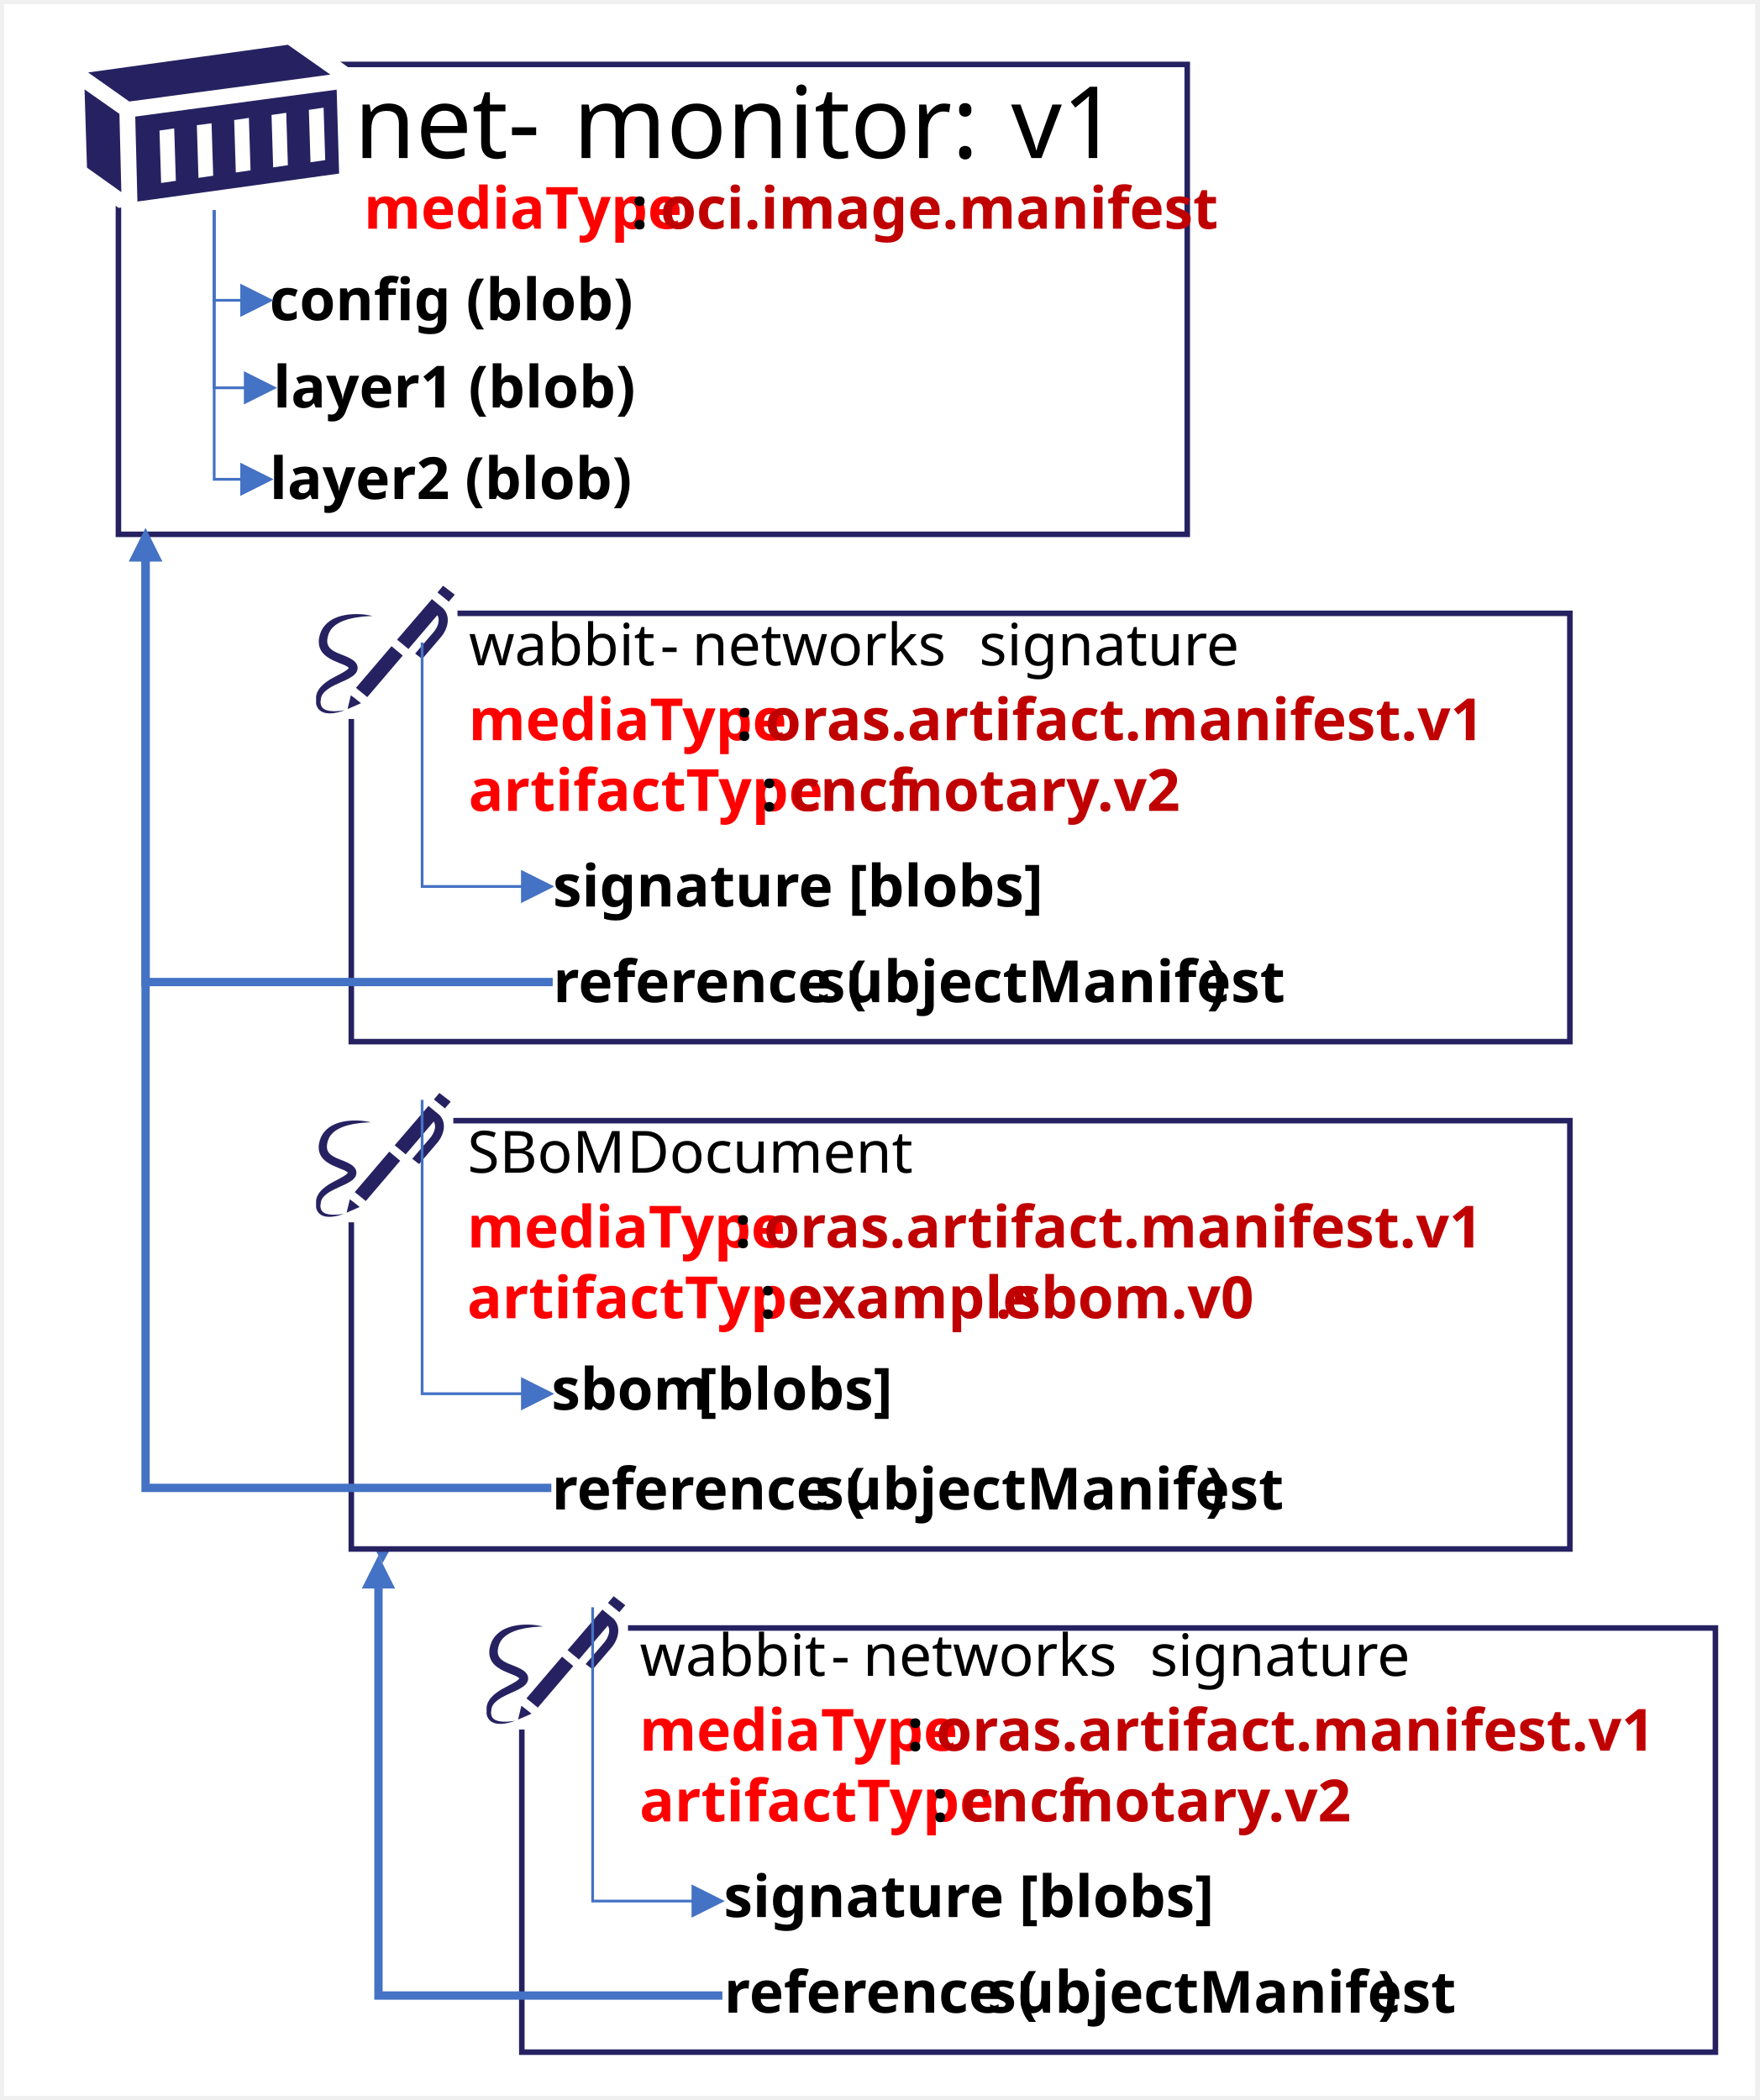
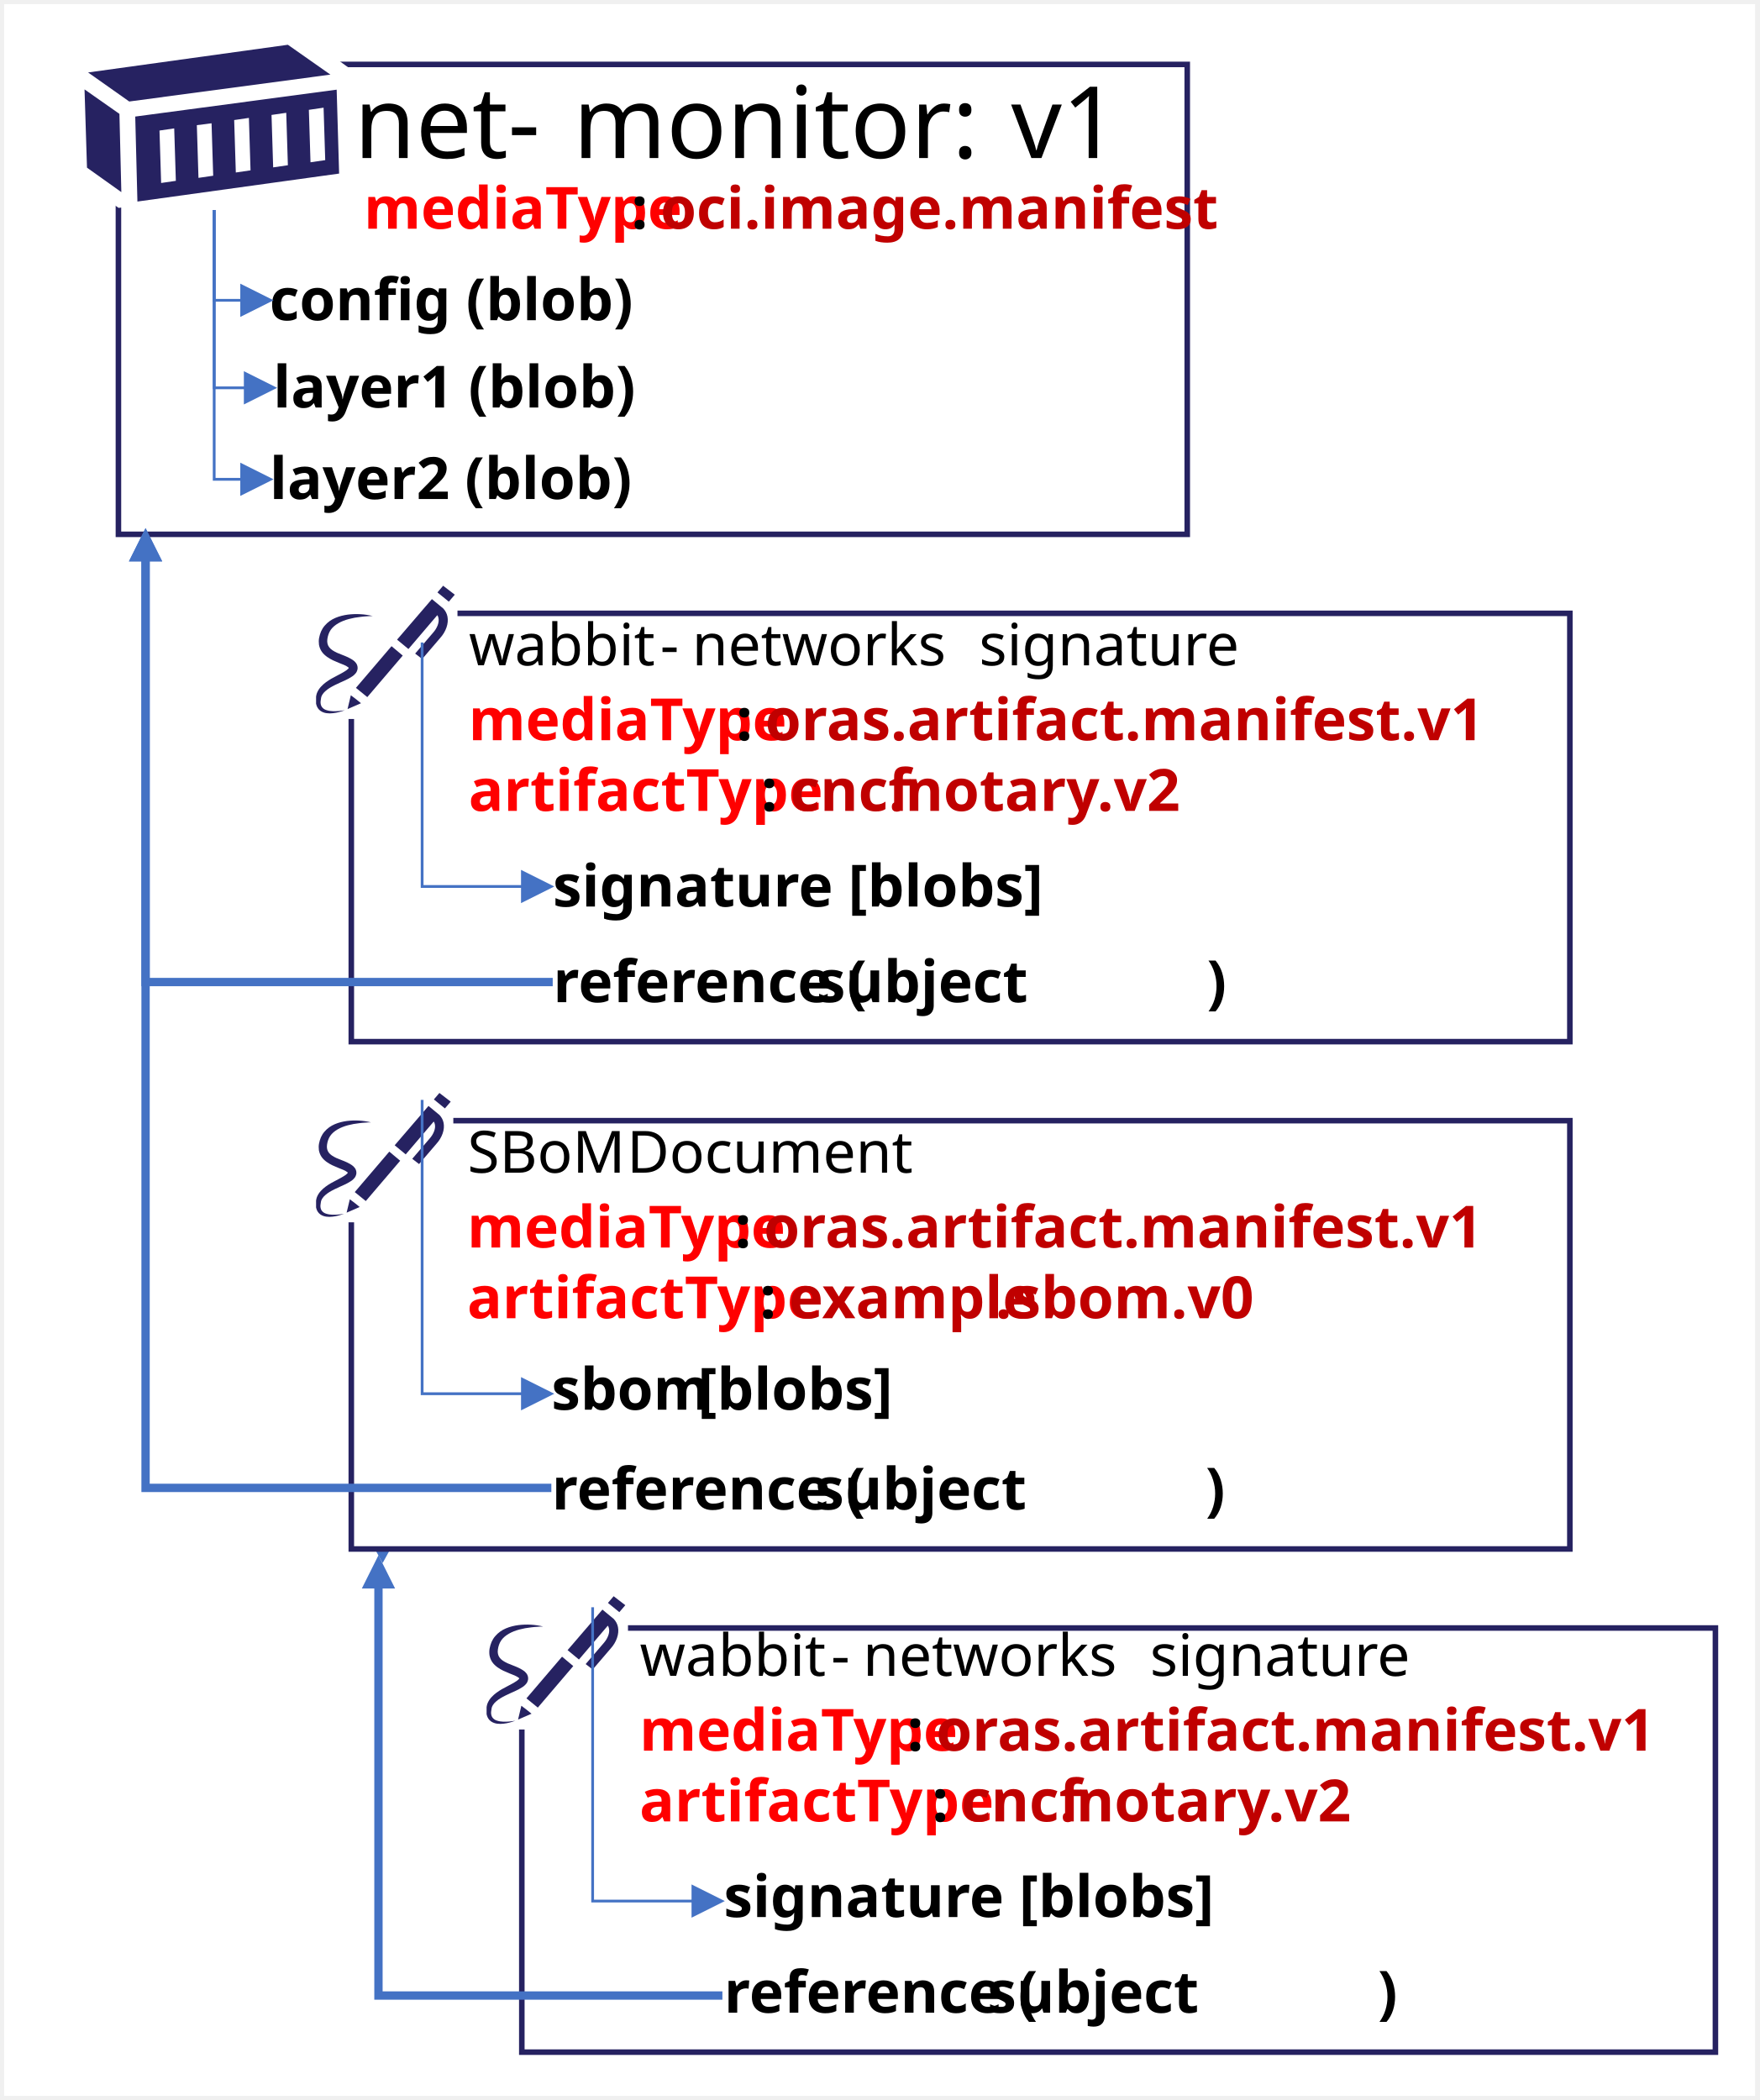
<svg xmlns="http://www.w3.org/2000/svg" width="423" height="505" overflow="hidden">
  <defs>
    <clipPath id="clip0">
      <rect x="889" y="-8" width="423" height="505" />
    </clipPath>
    <clipPath id="clip1">
      <rect x="909" y="0" width="62" height="42" />
    </clipPath>
    <clipPath id="clip2">
      <rect x="909" y="0" width="62" height="43" />
    </clipPath>
    <clipPath id="clip3">
      <rect x="909" y="-10" width="62" height="62" />
    </clipPath>
    <clipPath id="clip4">
      <rect x="965" y="132" width="34" height="34" />
    </clipPath>
    <clipPath id="clip5">
      <rect x="965" y="132" width="34" height="34" />
    </clipPath>
    <clipPath id="clip6">
      <rect x="964" y="132" width="36" height="34" />
    </clipPath>
    <clipPath id="clip7">
      <rect x="964" y="132" width="36" height="34" />
    </clipPath>
    <clipPath id="clip8">
      <rect x="964" y="132" width="35" height="34" />
    </clipPath>
    <clipPath id="clip9">
      <rect x="964" y="132" width="35" height="34" />
    </clipPath>
    <clipPath id="clip10">
      <rect x="964" y="132" width="35" height="34" />
    </clipPath>
    <clipPath id="clip11">
      <rect x="964" y="132" width="35" height="34" />
    </clipPath>
    <clipPath id="clip12">
      <rect x="965" y="254" width="33" height="33" />
    </clipPath>
    <clipPath id="clip13">
      <rect x="965" y="254" width="33" height="33" />
    </clipPath>
    <clipPath id="clip14">
      <rect x="964" y="254" width="35" height="33" />
    </clipPath>
    <clipPath id="clip15">
      <rect x="964" y="254" width="35" height="33" />
    </clipPath>
    <clipPath id="clip16">
      <rect x="964" y="254" width="34" height="33" />
    </clipPath>
    <clipPath id="clip17">
      <rect x="964" y="254" width="34" height="33" />
    </clipPath>
    <clipPath id="clip18">
      <rect x="964" y="254" width="34" height="33" />
    </clipPath>
    <clipPath id="clip19">
      <rect x="964" y="254" width="34" height="33" />
    </clipPath>
    <clipPath id="clip20">
      <rect x="1006" y="375" width="34" height="34" />
    </clipPath>
    <clipPath id="clip21">
      <rect x="1006" y="375" width="34" height="34" />
    </clipPath>
    <clipPath id="clip22">
      <rect x="1005" y="375" width="36" height="34" />
    </clipPath>
    <clipPath id="clip23">
      <rect x="1005" y="375" width="36" height="34" />
    </clipPath>
    <clipPath id="clip24">
      <rect x="1005" y="375" width="35" height="34" />
    </clipPath>
    <clipPath id="clip25">
      <rect x="1005" y="375" width="35" height="34" />
    </clipPath>
    <clipPath id="clip26">
      <rect x="1005" y="375" width="35" height="34" />
    </clipPath>
    <clipPath id="clip27">
      <rect x="1005" y="375" width="35" height="34" />
    </clipPath>
  </defs>
  <g clip-path="url(#clip0)" transform="translate(-889 8)">
    <rect x="890" y="-7" width="421" height="503" fill="#FFFFFF" />
    <path d="M930.5 110.5 925 119.5 919.5 110.5Z" stroke="#4472C4" stroke-width="1.333" stroke-miterlimit="8" fill="none" fill-rule="evenodd" />
    <path d="M917.475 7.492 1174.47 7.492 1174.47 120.492 917.475 120.492Z" stroke="#262261" stroke-width="1.333" stroke-miterlimit="8" fill="#FFFFFF" fill-rule="evenodd" />
    <text font-family="Consolas,Consolas_MSFontService,sans-serif" font-weight="400" font-size="24" transform="translate(974.122 30)">net-<tspan font-size="24" x="52.667" y="0">monitor:</tspan>
      <tspan font-size="24" x="158" y="0">v1</tspan>
    </text>
    <path d="M961.349-0.008 974.438 9.436C974.621 17.886 974.793 26.335 974.977 34.785L917.523 41.992 906.031 34.039C905.848 25.424 906.203 15.815 906.031 7.199L961.349-0.008Z" fill="#FFFFFF" fill-rule="evenodd" />
    <g clip-path="url(#clip1)">
      <g clip-path="url(#clip2)">
        <g clip-path="url(#clip3)">
          <path d="M60.724 43.328 60.142 23.151 12.352 29.618 12.869 50.053 60.724 43.328ZM57.038 27.484 57.426 40.094 53.934 40.612 53.545 28.001 57.038 27.484ZM48.178 28.713 48.566 41.323 45.074 41.84 44.686 29.23 48.178 28.713ZM39.318 29.942 39.706 42.552 36.214 43.069 35.826 30.459 39.318 29.942ZM30.459 31.235 30.847 43.845 27.355 44.362 26.967 31.688 30.459 31.235ZM21.599 32.464 21.987 45.074 18.495 45.591 18.107 32.981 21.599 32.464Z" fill="#262261" transform="matrix(1.01346 0 0 1 909 -9.58817)" />
          <path d="M0.905 41.905 9.054 47.79 8.601 28.971 0.323 23.087Z" fill="#262261" transform="matrix(1.01346 0 0 1 909 -9.58817)" />
          <path d="M58.654 19.53 48.566 12.352 1.164 19.012 10.929 25.997Z" fill="#262261" transform="matrix(1.01346 0 0 1 909 -9.58817)" />
        </g>
      </g>
    </g>
    <text font-family="Calibri,Calibri_MSFontService,sans-serif" font-weight="700" font-size="14" transform="translate(954.667 90)">layer1 (blob)<tspan font-size="14" x="-0.86" y="22">layer2 (blob)</tspan>
    </text>
    <path d="M948.97 85.597 940.167 85.597 940.167 42.5 940.833 42.5 940.833 85.264 940.5 84.93 948.97 84.93ZM947.637 81.264 955.637 85.264 947.637 89.264Z" fill="#4472C4" />
    <path d="M948.11 107.592 940.167 107.592 940.167 42.5 940.833 42.5 940.833 107.259 940.5 106.925 948.11 106.925ZM946.777 103.259 954.777 107.259 946.777 111.259Z" fill="#4472C4" />
    <text font-family="Calibri,Calibri_MSFontService,sans-serif" font-weight="700" font-size="14" transform="translate(953.807 69)">config (blob)</text>
    <path d="M948.11 64.548 940.167 64.548 940.167 42.5 940.833 42.5 940.833 64.215 940.5 63.881 948.11 63.881ZM946.777 60.215 954.777 64.215 946.777 68.215Z" fill="#4472C4" />
    <text fill="#FF0000" font-family="Calibri,Calibri_MSFontService,sans-serif" font-weight="700" font-size="14" transform="translate(976.466 47)">mediaType<tspan fill="#000000" font-size="14" x="64.333" y="0">: </tspan>
      <tspan fill="#C00000" font-size="14" x="71.333" y="0">oci.image.manifest</tspan>
    </text>
    <path d="M973.471 139.493 1266.47 139.493 1266.47 242.493 973.471 242.493Z" stroke="#262261" stroke-width="1.333" stroke-miterlimit="8" fill="#FFFFFF" fill-rule="evenodd" />
    <g clip-path="url(#clip4)">
      <g clip-path="url(#clip5)">
        <g clip-path="url(#clip6)">
          <g clip-path="url(#clip7)">
            <path d="M188.645 275.839 223.742 275.839 223.742 308.742 188.645 308.742Z" fill="#FFFFFF" transform="matrix(1.00067 0 0 1 775.668 -143.839)" />
            <g clip-path="url(#clip8)">
              <g clip-path="url(#clip9)">
                <g clip-path="url(#clip10)">
                  <g clip-path="url(#clip11)">
                    <path d="M20.353 16.83 17.788 14.572 9.646 24.594 12.246 26.818Z" fill="#262261" transform="matrix(1.05141 0 0 1 964.44 132.82)" />
                    <path d="M9.851 27.468 8.483 26.373 7.731 29.691 10.809 28.289Z" fill="#262261" transform="matrix(1.05141 0 0 1 964.44 132.82)" />
                    <path d="M28.289 1.642 30.889 3.865 32.257 2.189 29.589 0.034Z" fill="#262261" transform="matrix(1.05141 0 0 1 964.44 132.82)" />
                    <path d="M23.192 16.351 24.8 17.651 28.87 12.656C30.239 11.083 30.889 9.099 30.581 7.457 30.444 6.704 30.102 6.055 29.623 5.507L27.023 3.25 19.053 12.998 21.653 15.256 28.255 7.115C28.392 7.32 28.494 7.56 28.528 7.833 28.733 8.86 28.22 10.228 27.297 11.322L23.192 16.351Z" fill="#262261" transform="matrix(1.05141 0 0 1 964.44 132.82)" />
                    <path d="M1.745 26.715C1.813 26.544 1.881 26.373 1.984 26.202 2.189 25.86 2.429 25.587 2.737 25.313 3.318 24.766 4.071 24.321 4.857 23.91 5.644 23.5 6.465 23.124 7.32 22.713 7.731 22.508 8.175 22.268 8.62 21.96 8.86 21.824 9.065 21.653 9.304 21.413 9.544 21.174 9.783 20.9 9.92 20.456 10.091 20.045 10.057 19.498 9.92 19.122 9.783 18.711 9.509 18.403 9.27 18.164 8.757 17.719 8.278 17.48 7.833 17.24 6.944 16.795 6.089 16.522 5.302 16.145 4.549 15.769 3.9 15.359 3.523 14.811 3.147 14.298 3.01 13.614 3.113 12.862 3.215 12.075 3.455 11.322 3.865 10.672 4.721 9.373 6.328 8.517 8.039 8.039 8.894 7.799 9.783 7.628 10.707 7.525 11.151 7.457 11.63 7.423 12.075 7.389 12.52 7.354 12.998 7.32 13.477 7.32 11.63 6.841 9.715 6.739 7.799 6.978 6.841 7.115 5.884 7.354 4.96 7.765 4.036 8.175 3.181 8.791 2.497 9.646 2.155 10.057 1.881 10.536 1.676 11.014 1.471 11.528 1.334 12.007 1.231 12.554 1.129 13.101 1.129 13.648 1.197 14.23 1.3 14.811 1.505 15.393 1.847 15.906 2.189 16.419 2.6 16.795 3.044 17.137 3.489 17.48 3.934 17.719 4.378 17.959 5.268 18.403 6.157 18.745 6.944 19.087 7.32 19.258 7.662 19.463 7.867 19.635 7.97 19.703 8.004 19.771 8.004 19.805 8.004 19.84 8.004 19.805 8.004 19.805 8.004 19.805 7.97 19.908 7.867 20.011 7.765 20.113 7.628 20.216 7.491 20.353 7.183 20.592 6.807 20.797 6.431 21.037 5.644 21.482 4.823 21.926 4.002 22.405 3.181 22.918 2.36 23.5 1.676 24.287 1.334 24.663 1.026 25.142 0.821 25.621 0.718 25.86 0.616 26.134 0.582 26.407 0.513 26.681 0.513 26.921 0.479 27.16 0.445 27.673 0.445 28.186 0.616 28.733 0.753 29.247 1.06 29.76 1.505 30.102 1.95 30.444 2.463 30.615 2.942 30.683 3.455 30.752 3.934 30.752 4.413 30.683 5.37 30.581 6.26 30.307 7.115 29.965 6.191 30.136 5.268 30.239 4.378 30.204 3.934 30.17 3.489 30.136 3.079 29.999 2.668 29.896 2.292 29.691 2.052 29.418 1.539 28.905 1.471 28.084 1.642 27.263 1.642 27.126 1.71 26.886 1.745 26.715Z" fill="#262261" transform="matrix(1.05141 0 0 1 964.44 132.82)" />
                  </g>
                </g>
              </g>
            </g>
          </g>
        </g>
      </g>
    </g>
    <text font-family="Consolas,Consolas_MSFontService,sans-serif" font-weight="400" font-size="14" transform="translate(1001.74 152)">wabbit<tspan font-size="14" x="46" y="0">-</tspan>
      <tspan font-size="14" x="53.667" y="0">networks </tspan>
      <tspan font-size="14" x="122.667" y="0">signature</tspan>
      <tspan font-family="Calibri,Calibri_MSFontService,sans-serif" font-weight="700" font-size="14" x="20.184" y="58">signature [blobs]</tspan>
    </text>
    <path d="M1015.61 205.514 990.167 205.514 990.167 146.5 990.833 146.5 990.833 205.181 990.5 204.847 1015.61 204.847ZM1014.28 201.181 1022.28 205.181 1014.28 209.181Z" fill="#4472C4" />
-     <text font-family="Calibri,Calibri_MSFontService,sans-serif" font-weight="700" font-size="14" transform="translate(1021.99 233)">reference (<tspan font-size="14" x="63.333" y="0">subjectManifest</tspan>
+     <text font-family="Calibri,Calibri_MSFontService,sans-serif" font-weight="700" font-size="14" transform="translate(1021.99 233)">reference (<tspan font-size="14" x="63.333" y="0">subject</tspan>
      <tspan font-size="14" x="157.167" y="0">)</tspan>
      <tspan fill="#FF0000" font-size="14" x="-20.342" y="-63">mediaType</tspan>
      <tspan font-size="14" x="43.991" y="-63">: </tspan>
      <tspan fill="#C00000" font-size="14" x="50.991" y="-63">oras.artifact.manifest.v1</tspan>
      <tspan fill="#FF0000" font-size="14" x="-20.342" y="-46">artifactType</tspan>
      <tspan font-size="14" x="49.991" y="-46">: </tspan>
      <tspan fill="#C00000" font-size="14" x="56.991" y="-46">cncf</tspan>
      <tspan fill="#C00000" font-size="14" x="80.658" y="-46">.notary.v2</tspan>
    </text>
    <path d="M1021.9 229.155 923 229.155 923 125.667 925 125.667 925 228.155 924 227.155 1021.9 227.155ZM920 127 924 119 928 127Z" fill="#4472C4" />
    <path d="M986.5 356.5 981 366.5 975.5 356.5Z" stroke="#4472C4" stroke-width="1.333" stroke-miterlimit="8" fill="none" fill-rule="evenodd" />
    <path d="M973.471 261.493 1266.47 261.493 1266.47 364.493 973.471 364.493Z" stroke="#262261" stroke-width="1.333" stroke-miterlimit="8" fill="#FFFFFF" fill-rule="evenodd" />
    <g clip-path="url(#clip12)">
      <g clip-path="url(#clip13)">
        <g clip-path="url(#clip14)">
          <g clip-path="url(#clip15)">
            <path d="M183.097 267.726 217.161 267.726 217.161 299.661 183.097 299.661Z" fill="#FFFFFF" transform="matrix(1.00067 0 0 1 781.237 -13.7258)" />
            <g clip-path="url(#clip16)">
              <g clip-path="url(#clip17)">
                <g clip-path="url(#clip18)">
                  <g clip-path="url(#clip19)">
                    <path d="M19.754 16.335 17.264 14.143 9.363 23.871 11.886 26.029Z" fill="#262261" transform="matrix(1.05141 0 0 1 964.456 254.796)" />
                    <path d="M9.562 26.66 8.234 25.598 7.503 28.818 10.491 27.457Z" fill="#262261" transform="matrix(1.05141 0 0 1 964.456 254.796)" />
                    <path d="M27.457 1.594 29.98 3.752 31.308 2.125 28.718 0.033Z" fill="#262261" transform="matrix(1.05141 0 0 1 964.456 254.796)" />
                    <path d="M22.51 15.87 24.07 17.131 28.021 12.284C29.349 10.757 29.98 8.831 29.681 7.238 29.549 6.507 29.216 5.877 28.752 5.345L26.228 3.154 18.493 12.616 21.016 14.807 27.424 6.906C27.556 7.105 27.656 7.337 27.689 7.603 27.888 8.599 27.39 9.927 26.494 10.989L22.51 15.87Z" fill="#262261" transform="matrix(1.05141 0 0 1 964.456 254.796)" />
                    <path d="M1.693 25.93C1.76 25.764 1.826 25.598 1.926 25.432 2.125 25.1 2.357 24.834 2.656 24.568 3.22 24.037 3.951 23.605 4.714 23.207 5.478 22.809 6.275 22.444 7.105 22.045 7.503 21.846 7.935 21.613 8.367 21.315 8.599 21.182 8.798 21.016 9.03 20.784 9.263 20.551 9.495 20.285 9.628 19.854 9.794 19.456 9.761 18.924 9.628 18.559 9.495 18.161 9.23 17.862 8.997 17.629 8.499 17.198 8.034 16.965 7.603 16.733 6.74 16.301 5.91 16.036 5.146 15.671 4.416 15.305 3.785 14.907 3.42 14.376 3.054 13.878 2.922 13.214 3.021 12.483 3.121 11.72 3.353 10.989 3.752 10.358 4.582 9.097 6.142 8.267 7.802 7.802 8.632 7.57 9.495 7.404 10.392 7.304 10.823 7.238 11.288 7.204 11.72 7.171 12.151 7.138 12.616 7.105 13.081 7.105 11.288 6.64 9.429 6.54 7.57 6.773 6.64 6.906 5.71 7.138 4.814 7.537 3.918 7.935 3.088 8.533 2.424 9.363 2.092 9.761 1.826 10.226 1.627 10.691 1.428 11.188 1.295 11.653 1.195 12.185 1.096 12.716 1.096 13.247 1.162 13.811 1.262 14.376 1.461 14.94 1.793 15.438 2.125 15.936 2.523 16.301 2.955 16.634 3.386 16.965 3.818 17.198 4.25 17.43 5.113 17.862 5.976 18.194 6.74 18.526 7.105 18.692 7.437 18.891 7.636 19.057 7.736 19.123 7.769 19.19 7.769 19.223 7.769 19.256 7.769 19.223 7.769 19.223 7.769 19.223 7.736 19.323 7.636 19.422 7.537 19.522 7.404 19.621 7.271 19.754 6.972 19.987 6.607 20.186 6.242 20.418 5.478 20.85 4.681 21.282 3.884 21.746 3.088 22.244 2.291 22.809 1.627 23.572 1.295 23.938 0.996 24.402 0.797 24.867 0.697 25.1 0.598 25.365 0.564 25.631 0.498 25.896 0.498 26.129 0.465 26.361 0.432 26.859 0.432 27.357 0.598 27.888 0.73 28.386 1.029 28.884 1.461 29.216 1.892 29.549 2.39 29.714 2.855 29.781 3.353 29.847 3.818 29.847 4.283 29.781 5.212 29.681 6.076 29.416 6.906 29.084 6.009 29.25 5.113 29.349 4.25 29.316 3.818 29.283 3.386 29.25 2.988 29.117 2.59 29.017 2.224 28.818 1.992 28.552 1.494 28.054 1.428 27.258 1.594 26.461 1.594 26.328 1.66 26.096 1.693 25.93Z" fill="#262261" transform="matrix(1.05141 0 0 1 964.456 254.796)" />
                  </g>
                </g>
              </g>
            </g>
          </g>
        </g>
      </g>
    </g>
    <text font-family="Consolas,Consolas_MSFontService,sans-serif" font-weight="400" font-size="14" transform="translate(1001.4 274)">SBoM<tspan font-size="14" x="38.333" y="0">Document</tspan>
      <tspan font-family="Calibri,Calibri_MSFontService,sans-serif" font-weight="700" font-size="14" x="20.184" y="57">sbom</tspan>
      <tspan font-family="Calibri,Calibri_MSFontService,sans-serif" font-weight="700" font-size="14" x="55.35" y="57">[blobs]</tspan>
    </text>
    <path d="M1015.61 327.493 990.167 327.493 990.167 256.5 990.833 256.5 990.833 327.16 990.5 326.826 1015.61 326.826ZM1014.28 323.16 1022.28 327.16 1014.28 331.16Z" fill="#4472C4" />
-     <text font-family="Calibri,Calibri_MSFontService,sans-serif" font-weight="700" font-size="14" transform="translate(1021.66 355)">reference (<tspan font-size="14" x="63.333" y="0">subjectManifest</tspan>
+     <text font-family="Calibri,Calibri_MSFontService,sans-serif" font-weight="700" font-size="14" transform="translate(1021.66 355)">reference (<tspan font-size="14" x="63.333" y="0">subject</tspan>
      <tspan font-size="14" x="157.167" y="0">)</tspan>
      <tspan fill="#FF0000" font-size="14" x="-20.342" y="-63">mediaType</tspan>
      <tspan font-size="14" x="43.991" y="-63">: </tspan>
      <tspan fill="#C00000" font-size="14" x="50.991" y="-63">oras.artifact.manifest.v1</tspan>
      <tspan fill="#FF0000" font-size="14" x="-20.342" y="-46">artifactType</tspan>
      <tspan font-size="14" x="49.991" y="-46">: </tspan>
      <tspan fill="#C00000" font-size="14" x="56.991" y="-46">example</tspan>
      <tspan fill="#C00000" font-size="14" x="106.658" y="-46">.sbom.v0</tspan>
    </text>
    <path d="M1021.57 350.804 923 350.804 923 125.667 925 125.667 925 349.804 924 348.804 1021.57 348.804ZM920 127 924 119 928 127Z" fill="#4472C4" />
    <path d="M1014.47 383.493 1301.47 383.493 1301.47 485.493 1014.47 485.493Z" stroke="#262261" stroke-width="1.333" stroke-miterlimit="8" fill="#FFFFFF" fill-rule="evenodd" />
    <g clip-path="url(#clip20)">
      <g clip-path="url(#clip21)">
        <g clip-path="url(#clip22)">
          <g clip-path="url(#clip23)">
            <path d="M188.645 275.839 223.742 275.839 223.742 308.742 188.645 308.742Z" fill="#FFFFFF" transform="matrix(1.00067 0 0 1 816.668 99.1613)" />
            <g clip-path="url(#clip24)">
              <g clip-path="url(#clip25)">
                <g clip-path="url(#clip26)">
                  <g clip-path="url(#clip27)">
                    <path d="M20.353 16.83 17.788 14.572 9.646 24.594 12.246 26.818Z" fill="#262261" transform="matrix(1.05141 0 0 1 1005.44 375.82)" />
                    <path d="M9.851 27.468 8.483 26.373 7.731 29.691 10.809 28.289Z" fill="#262261" transform="matrix(1.05141 0 0 1 1005.44 375.82)" />
                    <path d="M28.289 1.642 30.889 3.865 32.257 2.189 29.589 0.034Z" fill="#262261" transform="matrix(1.05141 0 0 1 1005.44 375.82)" />
                    <path d="M23.192 16.351 24.8 17.651 28.87 12.656C30.239 11.083 30.889 9.099 30.581 7.457 30.444 6.704 30.102 6.055 29.623 5.507L27.023 3.25 19.053 12.998 21.653 15.256 28.255 7.115C28.392 7.32 28.494 7.56 28.528 7.833 28.733 8.86 28.22 10.228 27.297 11.322L23.192 16.351Z" fill="#262261" transform="matrix(1.05141 0 0 1 1005.44 375.82)" />
                    <path d="M1.745 26.715C1.813 26.544 1.881 26.373 1.984 26.202 2.189 25.86 2.429 25.587 2.737 25.313 3.318 24.766 4.071 24.321 4.857 23.91 5.644 23.5 6.465 23.124 7.32 22.713 7.731 22.508 8.175 22.268 8.62 21.96 8.86 21.824 9.065 21.653 9.304 21.413 9.544 21.174 9.783 20.9 9.92 20.456 10.091 20.045 10.057 19.498 9.92 19.122 9.783 18.711 9.509 18.403 9.27 18.164 8.757 17.719 8.278 17.48 7.833 17.24 6.944 16.795 6.089 16.522 5.302 16.145 4.549 15.769 3.9 15.359 3.523 14.811 3.147 14.298 3.01 13.614 3.113 12.862 3.215 12.075 3.455 11.322 3.865 10.672 4.721 9.373 6.328 8.517 8.039 8.039 8.894 7.799 9.783 7.628 10.707 7.525 11.151 7.457 11.63 7.423 12.075 7.389 12.52 7.354 12.998 7.32 13.477 7.32 11.63 6.841 9.715 6.739 7.799 6.978 6.841 7.115 5.884 7.354 4.96 7.765 4.036 8.175 3.181 8.791 2.497 9.646 2.155 10.057 1.881 10.536 1.676 11.014 1.471 11.528 1.334 12.007 1.231 12.554 1.129 13.101 1.129 13.648 1.197 14.23 1.3 14.811 1.505 15.393 1.847 15.906 2.189 16.419 2.6 16.795 3.044 17.137 3.489 17.48 3.934 17.719 4.378 17.959 5.268 18.403 6.157 18.745 6.944 19.087 7.32 19.258 7.662 19.463 7.867 19.635 7.97 19.703 8.004 19.771 8.004 19.805 8.004 19.84 8.004 19.805 8.004 19.805 8.004 19.805 7.97 19.908 7.867 20.011 7.765 20.113 7.628 20.216 7.491 20.353 7.183 20.592 6.807 20.797 6.431 21.037 5.644 21.482 4.823 21.926 4.002 22.405 3.181 22.918 2.36 23.5 1.676 24.287 1.334 24.663 1.026 25.142 0.821 25.621 0.718 25.86 0.616 26.134 0.582 26.407 0.513 26.681 0.513 26.921 0.479 27.16 0.445 27.673 0.445 28.186 0.616 28.733 0.753 29.247 1.06 29.76 1.505 30.102 1.95 30.444 2.463 30.615 2.942 30.683 3.455 30.752 3.934 30.752 4.413 30.683 5.37 30.581 6.26 30.307 7.115 29.965 6.191 30.136 5.268 30.239 4.378 30.204 3.934 30.17 3.489 30.136 3.079 29.999 2.668 29.896 2.292 29.691 2.052 29.418 1.539 28.905 1.471 28.084 1.642 27.263 1.642 27.126 1.71 26.886 1.745 26.715Z" fill="#262261" transform="matrix(1.05141 0 0 1 1005.44 375.82)" />
                  </g>
                </g>
              </g>
            </g>
          </g>
        </g>
      </g>
    </g>
    <text font-family="Consolas,Consolas_MSFontService,sans-serif" font-weight="400" font-size="14" transform="translate(1042.83 395)">wabbit<tspan font-size="14" x="46" y="0">-</tspan>
      <tspan font-size="14" x="53.667" y="0">networks </tspan>
      <tspan font-size="14" x="122.667" y="0">signature</tspan>
      <tspan font-family="Calibri,Calibri_MSFontService,sans-serif" font-weight="700" font-size="14" x="20.184" y="58">signature [blobs]</tspan>
    </text>
    <path d="M1056.61 449.493 1031.17 449.493 1031.17 378.5 1031.83 378.5 1031.83 449.16 1031.5 448.826 1056.61 448.826ZM1055.28 445.16 1063.28 449.16 1055.28 453.16Z" fill="#4472C4" />
-     <text font-family="Calibri,Calibri_MSFontService,sans-serif" font-weight="700" font-size="14" transform="translate(1063.09 476)">reference (<tspan font-size="14" x="63.333" y="0">subjectManifest</tspan>
+     <text font-family="Calibri,Calibri_MSFontService,sans-serif" font-weight="700" font-size="14" transform="translate(1063.09 476)">reference (<tspan font-size="14" x="63.333" y="0">subject</tspan>
      <tspan font-size="14" x="157.167" y="0">)</tspan>
      <tspan fill="#FF0000" font-size="14" x="-20.342" y="-63">mediaType</tspan>
      <tspan font-size="14" x="43.991" y="-63">: </tspan>
      <tspan fill="#C00000" font-size="14" x="50.991" y="-63">oras.artifact.manifest.v1</tspan>
      <tspan fill="#FF0000" font-size="14" x="-20.342" y="-46">artifactType</tspan>
      <tspan font-size="14" x="49.991" y="-46">: </tspan>
      <tspan fill="#C00000" font-size="14" x="56.991" y="-46">cncf</tspan>
      <tspan fill="#C00000" font-size="14" x="80.658" y="-46">.notary.v2</tspan>
    </text>
    <path d="M1062.7 472.881 979 472.881 979 372.667 981 372.667 981 471.881 980 470.881 1062.7 470.881ZM976 374 980 366 984 374Z" fill="#4472C4" />
  </g>
</svg>
